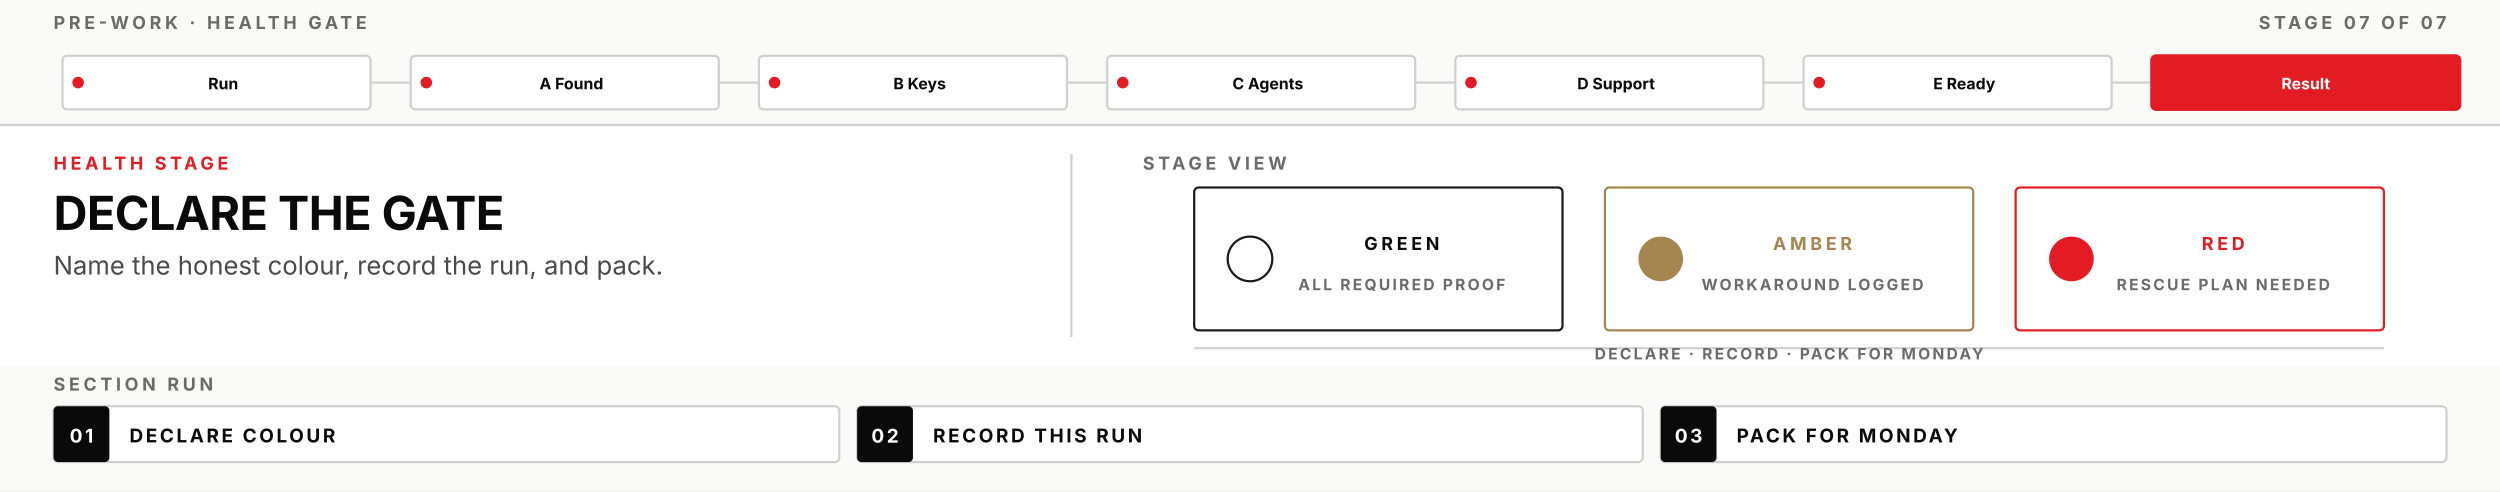
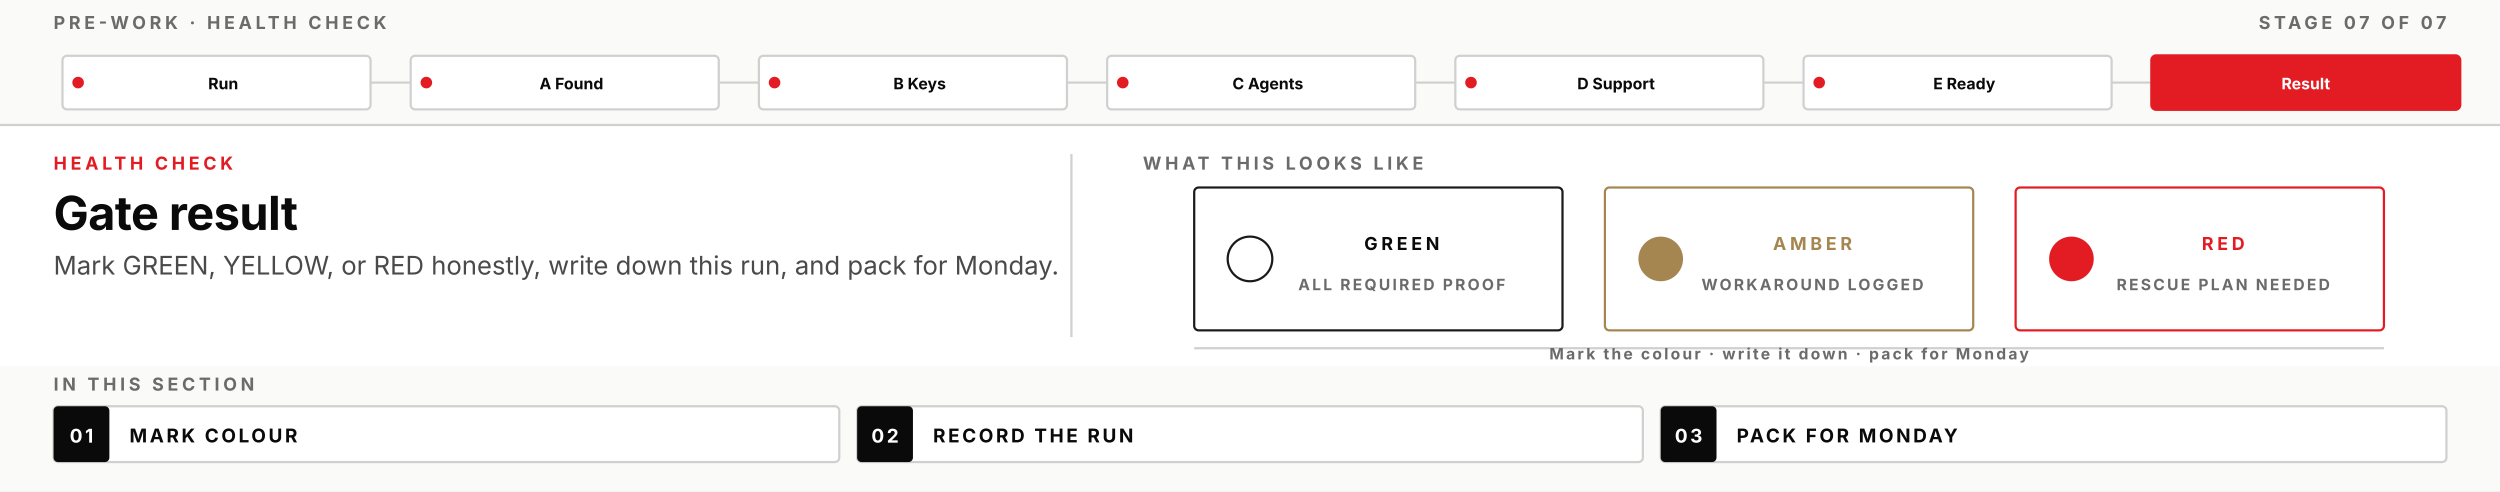
<svg xmlns="http://www.w3.org/2000/svg" viewBox="0 0 1120 220" role="img" aria-labelledby="title-health-gate-gate-result">
  <defs>
    <marker id="arrow" viewBox="0 0 8 8" refX="7" refY="4" markerWidth="6" markerHeight="6" orient="auto-start-reverse">
      <path d="M0 0 8 4 0 8Z" fill="#0A0A0A" />
    </marker>
    <marker id="arrow-red" viewBox="0 0 8 8" refX="7" refY="4" markerWidth="6" markerHeight="6" orient="auto-start-reverse">
      <path d="M0 0 8 4 0 8Z" fill="#E31C23" />
    </marker>
    <style>
      text { font-family: system-ui, "Inter", "Helvetica Neue", Arial, sans-serif; fill: #0A0A0A; }
      .micro { font-size: 8px; font-weight: 650; letter-spacing: 1.65px; }
      .tiny { font-size: 7px; font-weight: 650; letter-spacing: 1px; }
      .railtext { font-size: 7.1px; font-weight: 650; }
      .title { font-size: 21px; font-weight: 680; letter-spacing: -0.25px; }
      .purpose { font-size: 11.5px; font-weight: 430; fill: #4A4A4A; }
      .caption { font-size: 8.5px; font-weight: 650; letter-spacing: 1.15px; }
      .body { font-size: 9.5px; font-weight: 520; }
      .muted { fill: #6B6B6B; }
      .white { fill: #FFFFFF; }
      .red { fill: #E31C23; }
      .gold { fill: #A58650; }
      .line { fill: none; stroke: #0A0A0A; stroke-width: 1.35; vector-effect: non-scaling-stroke; }
      .hair { fill: none; stroke: #D0D0D0; stroke-width: 1; vector-effect: non-scaling-stroke; }
      .redline { fill: none; stroke: #E31C23; stroke-width: 1.4; vector-effect: non-scaling-stroke; }
      .goldline { fill: none; stroke: #A58650; stroke-width: 1.35; vector-effect: non-scaling-stroke; }
      .dash { stroke-dasharray: 5 4; }
    </style>
  </defs>
  <rect width="1120" height="220" fill="#FFFFFF" />
  <rect x="0" y="0" width="1120" height="56" fill="#FAFAF8" />
-   <text x="24" y="13" class="micro muted">PRE-WORK · HEALTH GATE</text>
+   <text x="24" y="13" class="micro muted">PRE-WORK · HEALTH CHECK</text>
  <text x="1096" y="13" class="micro muted" text-anchor="end">STAGE 07 OF 07</text>
  <path d="M97 37H1033" class="hair" />
  <rect x="28" y="25" width="138" height="24" rx="2" fill="#FFFFFF" stroke="#D0D0D0" stroke-width="1" />
  <circle cx="35" cy="37" r="2.6" fill="#E31C23" />
  <text x="100" y="40" class="railtext" text-anchor="middle">Run</text>
  <rect x="184" y="25" width="138" height="24" rx="2" fill="#FFFFFF" stroke="#D0D0D0" stroke-width="1" />
  <circle cx="191" cy="37" r="2.6" fill="#E31C23" />
  <text x="256" y="40" class="railtext" text-anchor="middle">A Found</text>
  <rect x="340" y="25" width="138" height="24" rx="2" fill="#FFFFFF" stroke="#D0D0D0" stroke-width="1" />
  <circle cx="347" cy="37" r="2.6" fill="#E31C23" />
  <text x="412" y="40" class="railtext" text-anchor="middle">B Keys</text>
  <rect x="496" y="25" width="138" height="24" rx="2" fill="#FFFFFF" stroke="#D0D0D0" stroke-width="1" />
  <circle cx="503" cy="37" r="2.6" fill="#E31C23" />
  <text x="568" y="40" class="railtext" text-anchor="middle">C Agents</text>
  <rect x="652" y="25" width="138" height="24" rx="2" fill="#FFFFFF" stroke="#D0D0D0" stroke-width="1" />
  <circle cx="659" cy="37" r="2.6" fill="#E31C23" />
  <text x="724" y="40" class="railtext" text-anchor="middle">D Support</text>
  <rect x="808" y="25" width="138" height="24" rx="2" fill="#FFFFFF" stroke="#D0D0D0" stroke-width="1" />
  <circle cx="815" cy="37" r="2.6" fill="#E31C23" />
  <text x="880" y="40" class="railtext" text-anchor="middle">E Ready</text>
  <rect x="964" y="25" width="138" height="24" rx="2" fill="#E31C23" stroke="#E31C23" stroke-width="1.4" />
  <text x="1033" y="40" class="railtext white" text-anchor="middle">Result</text>
  <path d="M0 56H1120" class="hair" />
-   <text x="24" y="76" class="micro red">HEALTH STAGE</text>
-   <text x="24" y="103" class="title">DECLARE THE GATE</text>
-   <text x="24" y="123" class="purpose">Name the honest colour, record the run, and pack.</text>
+   <text x="24" y="76" class="micro red">HEALTH CHECK</text>
+   <text x="24" y="103" class="title">Gate result</text>
+   <text x="24" y="123" class="purpose">Mark GREEN, YELLOW, or RED honestly, write down this run, and pack for Monday.</text>
  <path d="M480 69V151" class="hair" />
-   <text x="512" y="76" class="micro muted">STAGE VIEW</text>
+   <text x="512" y="76" class="micro muted">WHAT THIS LOOKS LIKE</text>
  <g aria-label="Honest green amber or red gate declaration">
    <rect x="535" y="84" width="165" height="64" rx="2" fill="#FFFFFF" stroke="#1A1A1A" />
    <circle cx="560" cy="116" r="10" fill="#FFFFFF" stroke="#1A1A1A" />
    <text x="628" y="112" class="micro" text-anchor="middle">GREEN</text>
    <text x="628" y="130" class="tiny muted" text-anchor="middle">ALL REQUIRED PROOF</text>
    <rect x="719" y="84" width="165" height="64" rx="2" fill="#FFFFFF" stroke="#A58650" />
    <circle cx="744" cy="116" r="10" fill="#A58650" />
    <text x="812" y="112" class="micro gold" text-anchor="middle">AMBER</text>
    <text x="812" y="130" class="tiny muted" text-anchor="middle">WORKAROUND LOGGED</text>
    <rect x="903" y="84" width="165" height="64" rx="2" fill="#FFFFFF" stroke="#E31C23" />
    <circle cx="928" cy="116" r="10" fill="#E31C23" />
    <text x="996" y="112" class="micro red" text-anchor="middle">RED</text>
    <text x="996" y="130" class="tiny muted" text-anchor="middle">RESCUE PLAN NEEDED</text>
    <path d="M535 156H1068" class="hair" />
-     <text x="801.5" y="161" class="tiny muted" text-anchor="middle">DECLARE · RECORD · PACK FOR MONDAY</text>
+     <text x="801.5" y="161" class="tiny muted" text-anchor="middle">Mark the colour · write it down · pack for Monday</text>
  </g>
  <rect x="0" y="164" width="1120" height="56" fill="#FAFAF8" />
-   <text x="24" y="175" class="micro muted">SECTION RUN</text>
+   <text x="24" y="175" class="micro muted">IN THIS SECTION</text>
  <rect x="24.00" y="182" width="352.00" height="25" rx="2" fill="#FFFFFF" stroke="#D0D0D0" />
  <rect x="24.00" y="182" width="25" height="25" rx="2" fill="#0A0A0A" />
  <text x="36.50" y="198.3" class="caption white" text-anchor="middle">01</text>
-   <text x="58.00" y="198.2" class="caption">DECLARE COLOUR</text>
+   <text x="58.00" y="198.2" class="caption">MARK COLOUR</text>
  <rect x="384.00" y="182" width="352.00" height="25" rx="2" fill="#FFFFFF" stroke="#D0D0D0" />
  <rect x="384.00" y="182" width="25" height="25" rx="2" fill="#0A0A0A" />
  <text x="396.50" y="198.3" class="caption white" text-anchor="middle">02</text>
-   <text x="418.00" y="198.2" class="caption">RECORD THIS RUN</text>
+   <text x="418.00" y="198.2" class="caption">RECORD THE RUN</text>
  <rect x="744.00" y="182" width="352.00" height="25" rx="2" fill="#FFFFFF" stroke="#D0D0D0" />
  <rect x="744.00" y="182" width="25" height="25" rx="2" fill="#0A0A0A" />
  <text x="756.50" y="198.3" class="caption white" text-anchor="middle">03</text>
  <text x="778.00" y="198.2" class="caption">PACK FOR MONDAY</text>
</svg>
